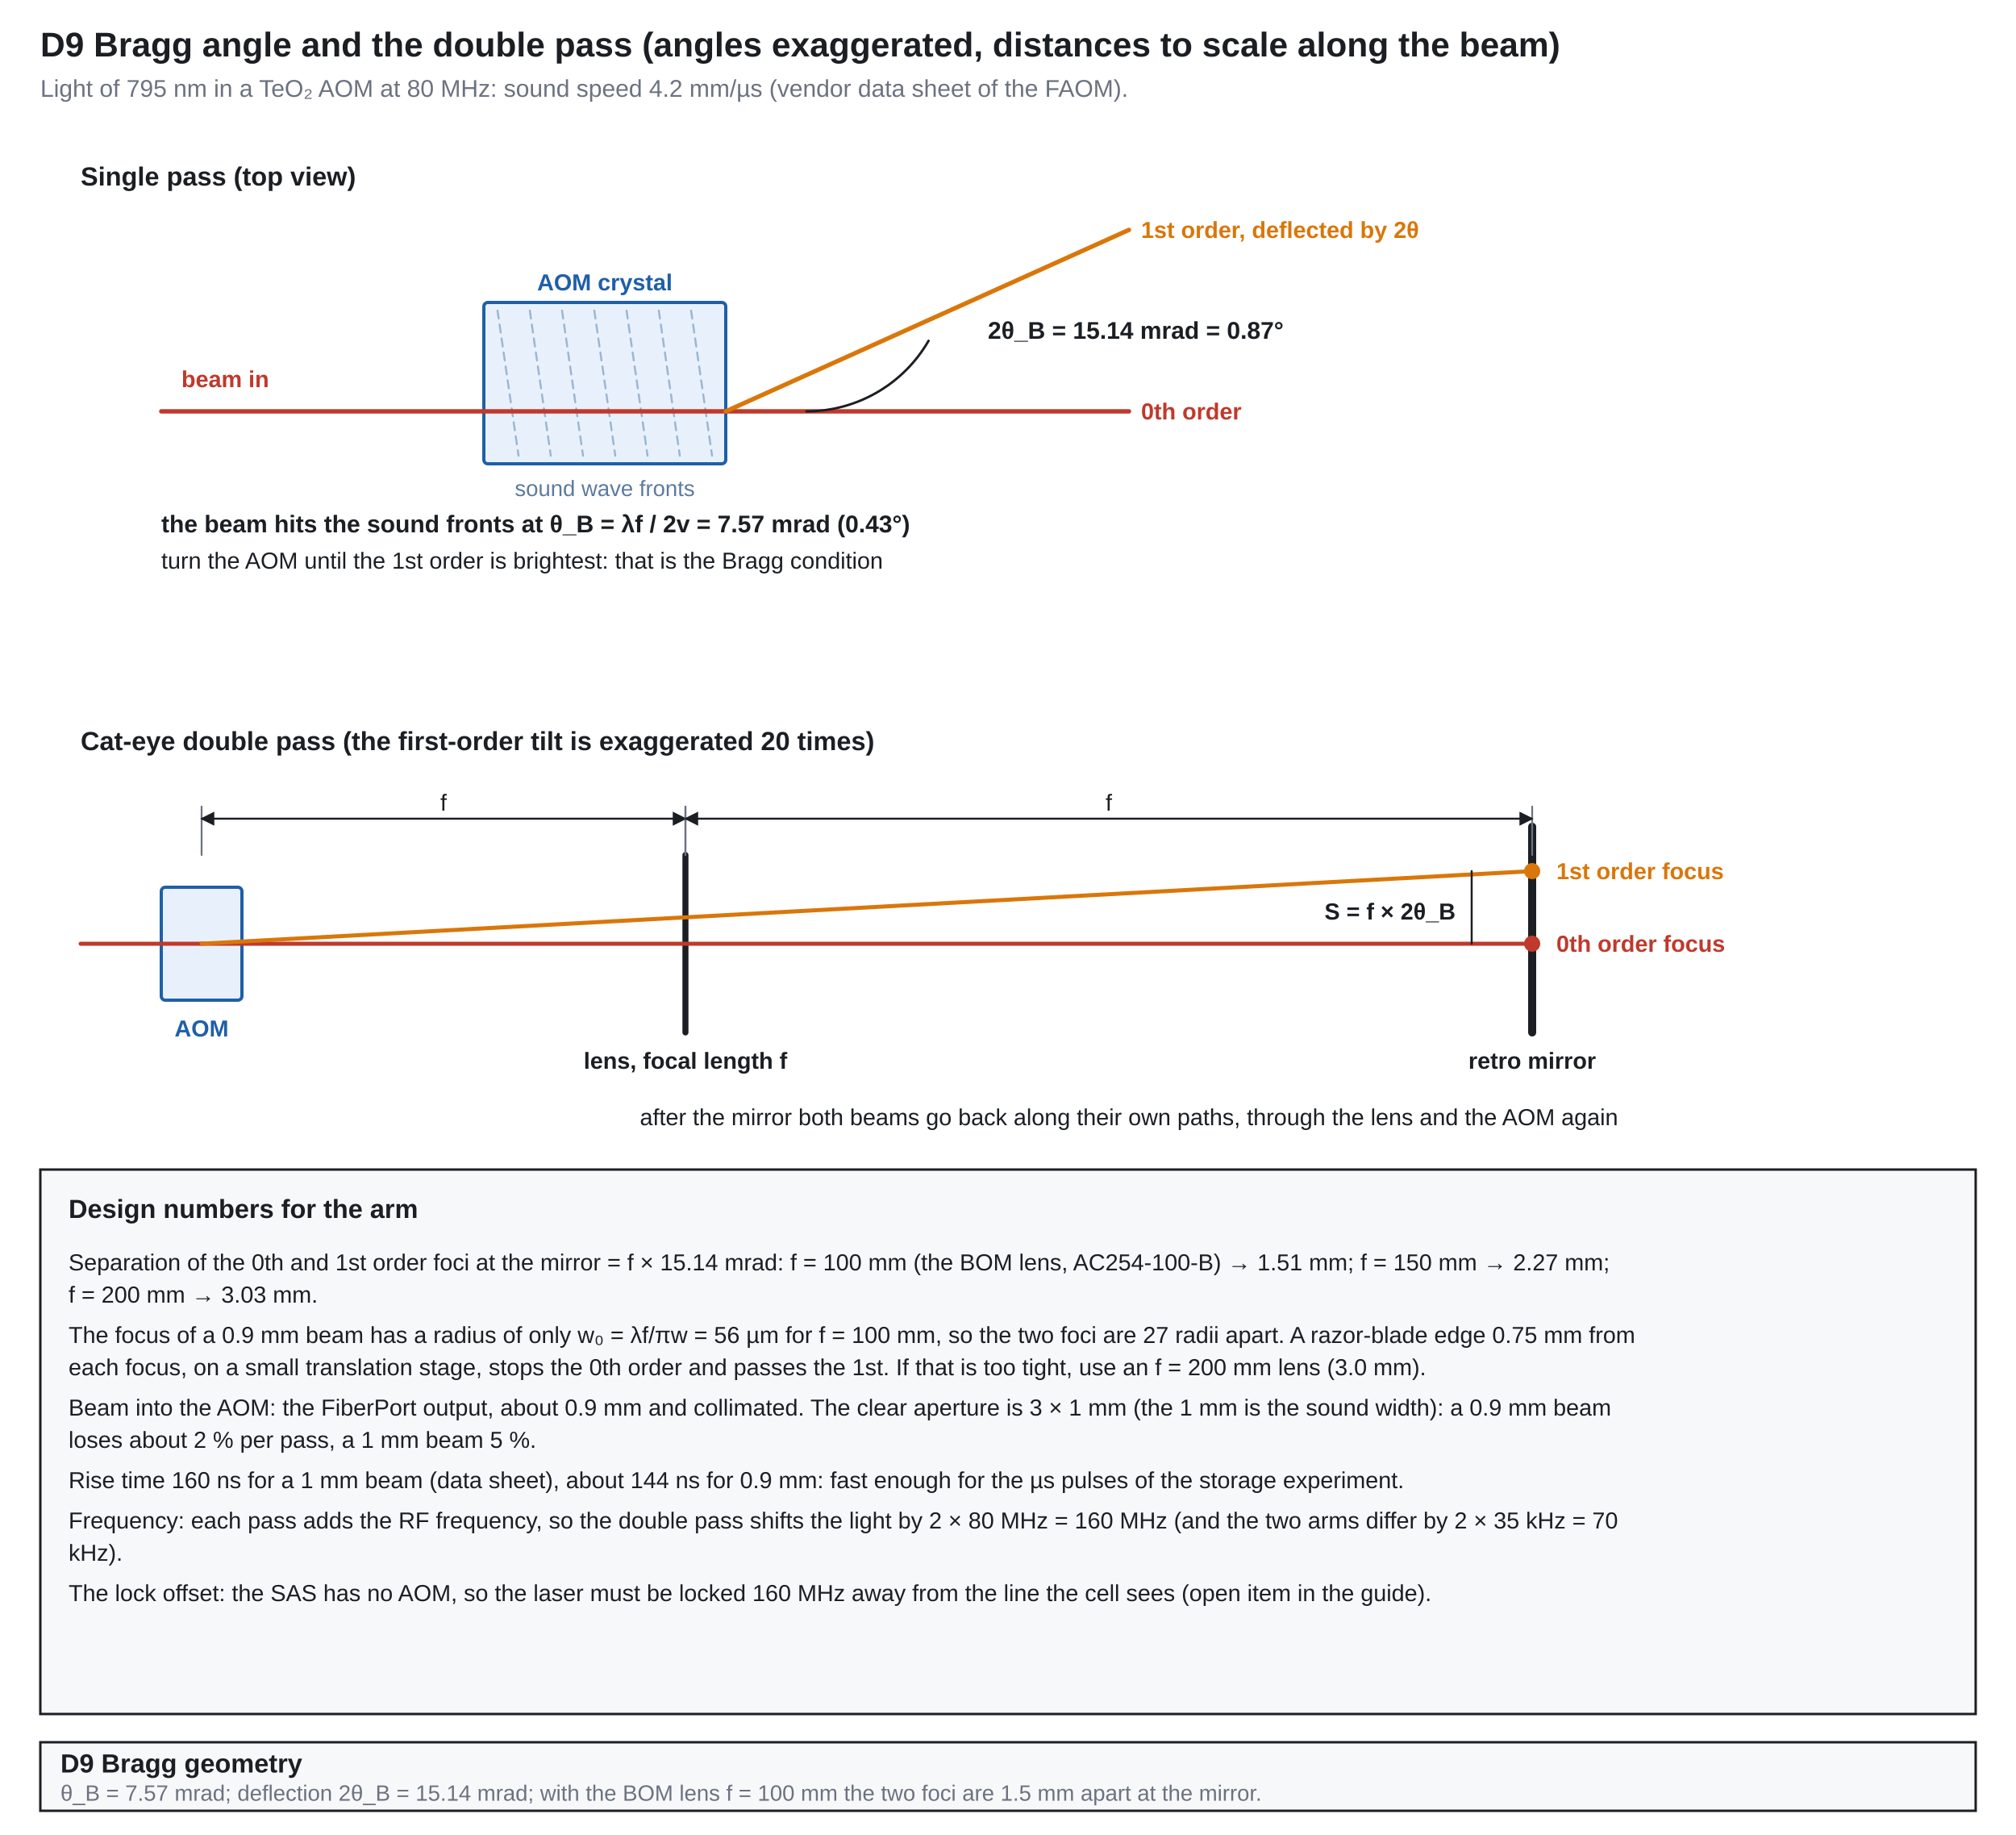
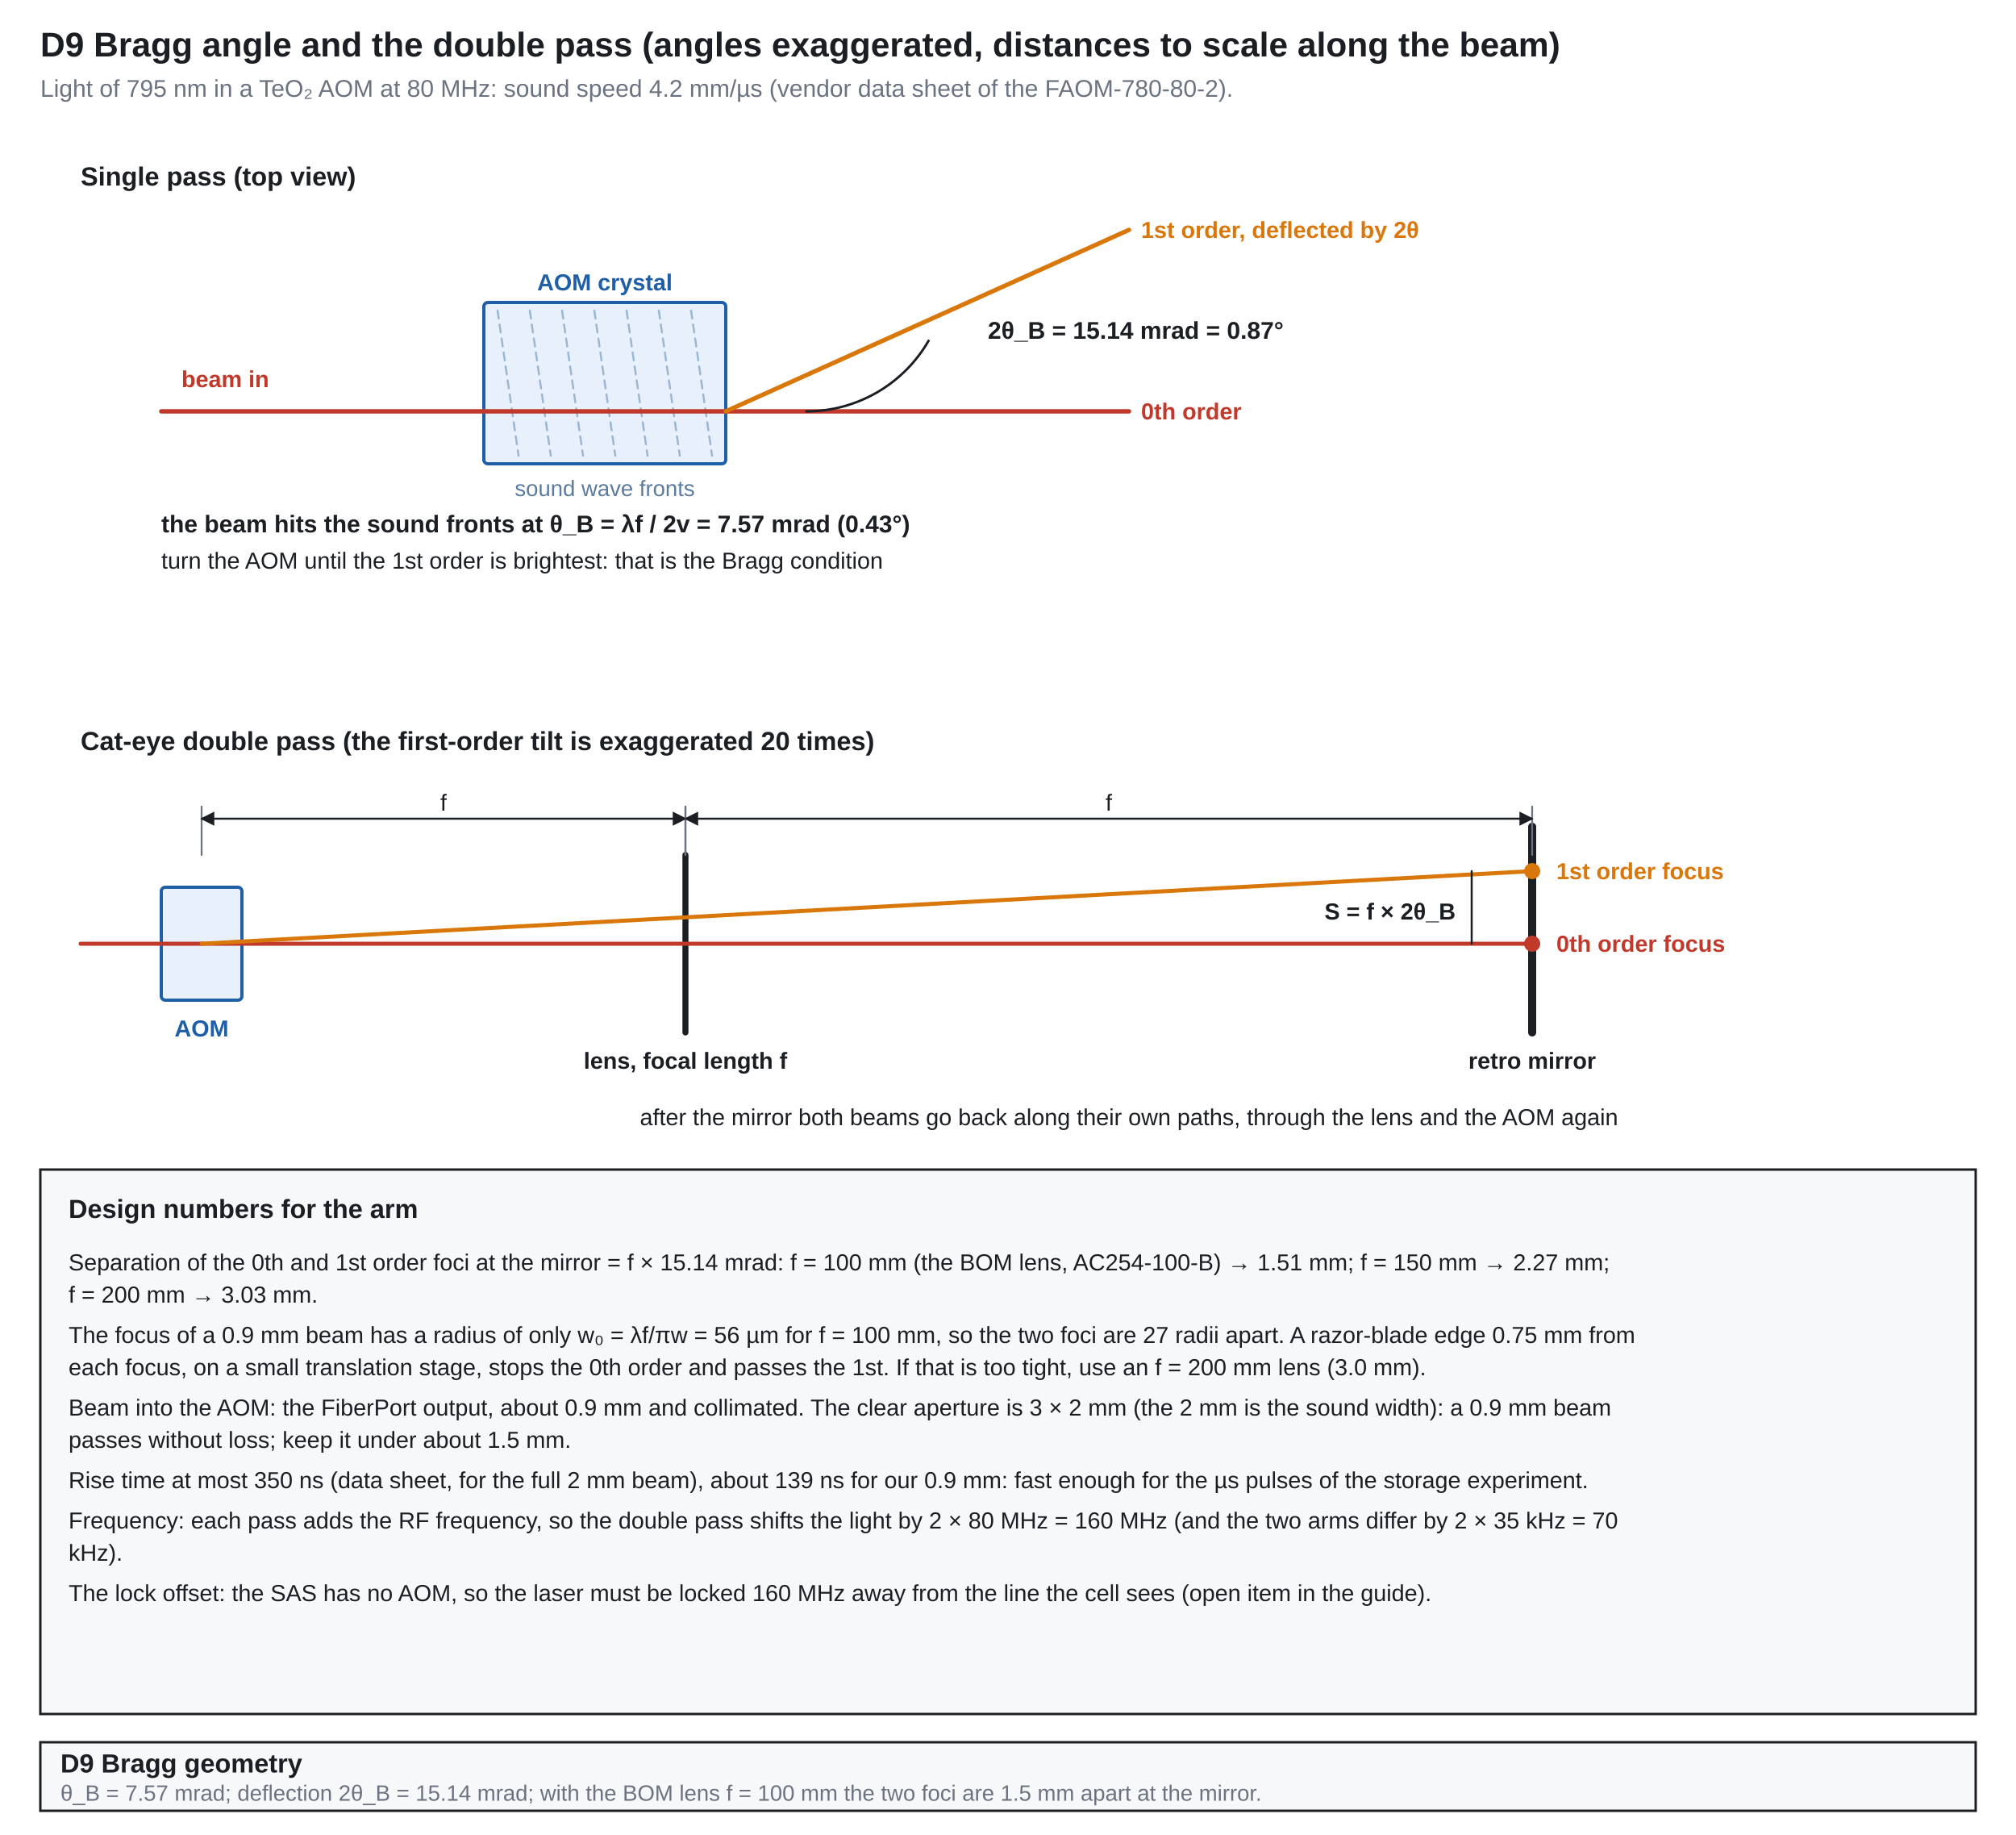
<svg xmlns="http://www.w3.org/2000/svg" viewBox="0 0 1000 910" role="img" aria-labelledby="t d" font-family="Segoe UI, Arial, Helvetica, sans-serif">
  <defs>
    <pattern id="hatch" width="6" height="6" patternUnits="userSpaceOnUse" patternTransform="rotate(45)">
      <line x1="0" y1="0" x2="0" y2="6" stroke="#555" stroke-width="1" />
    </pattern>
    <pattern id="hatchf" width="4" height="4" patternUnits="userSpaceOnUse" patternTransform="rotate(-45)">
      <line x1="0" y1="0" x2="0" y2="4" stroke="#888" stroke-width="0.8" />
    </pattern>
    <pattern id="dots" width="5" height="5" patternUnits="userSpaceOnUse">
      <circle cx="2" cy="2" r="0.8" fill="#999" />
    </pattern>
    <marker id="arr" viewBox="0 0 10 10" refX="9" refY="5" markerWidth="7" markerHeight="7" orient="auto-start-reverse">
      <path d="M0 0 L10 5 L0 10 z" fill="#1b1f24" />
    </marker>
    <marker id="arrg" viewBox="0 0 10 10" refX="9" refY="5" markerWidth="7" markerHeight="7" orient="auto-start-reverse">
      <path d="M0 0 L10 5 L0 10 z" fill="#6b7280" />
    </marker>
  </defs>
  <rect width="1000" height="910" fill="#ffffff" />
  <text x="20.00" y="28.00" font-size="17" text-anchor="start" fill="#1b1f24" font-weight="700">D9  Bragg angle and the double pass (angles exaggerated, distances to scale along the beam)</text>
-   <text x="20.00" y="48.00" font-size="12" text-anchor="start" fill="#6b7280">Light of 795 nm in a TeO₂ AOM at 80 MHz: sound speed 4.2 mm/µs (vendor data sheet of the FAOM).</text>
+   <text x="20.00" y="48.00" font-size="12" text-anchor="start" fill="#6b7280">Light of 795 nm in a TeO₂ AOM at 80 MHz: sound speed 4.2 mm/µs (vendor data sheet of the FAOM-780-80-2).</text>
  <text x="40.00" y="92.00" font-size="13" text-anchor="start" fill="#1b1f24" font-weight="700">Single pass (top view)</text>
  <rect x="240.00" y="150.00" width="120.00" height="80.00" rx="2" fill="#e8f1fb" stroke="#1f5fa8" stroke-width="1.6" />
  <text x="300.00" y="144.00" font-size="11.5" text-anchor="middle" fill="#1f5fa8" font-weight="700">AOM crystal</text>
  <line x1="246.79" y1="154.00" x2="257.21" y2="226.00" stroke="#9bb6d3" stroke-width="1.0" stroke-dasharray="4 3" stroke-linecap="round" />
  <line x1="262.79" y1="154.00" x2="273.21" y2="226.00" stroke="#9bb6d3" stroke-width="1.0" stroke-dasharray="4 3" stroke-linecap="round" />
  <line x1="278.79" y1="154.00" x2="289.21" y2="226.00" stroke="#9bb6d3" stroke-width="1.0" stroke-dasharray="4 3" stroke-linecap="round" />
  <line x1="294.79" y1="154.00" x2="305.21" y2="226.00" stroke="#9bb6d3" stroke-width="1.0" stroke-dasharray="4 3" stroke-linecap="round" />
  <line x1="310.79" y1="154.00" x2="321.21" y2="226.00" stroke="#9bb6d3" stroke-width="1.0" stroke-dasharray="4 3" stroke-linecap="round" />
  <line x1="326.79" y1="154.00" x2="337.21" y2="226.00" stroke="#9bb6d3" stroke-width="1.0" stroke-dasharray="4 3" stroke-linecap="round" />
  <line x1="342.79" y1="154.00" x2="353.21" y2="226.00" stroke="#9bb6d3" stroke-width="1.0" stroke-dasharray="4 3" stroke-linecap="round" />
  <text x="300.00" y="246.00" font-size="11" text-anchor="middle" fill="#5b7ba0">sound wave fronts</text>
  <line x1="80.00" y1="204.00" x2="240.00" y2="204.00" stroke="#c0392b" stroke-width="2.2" stroke-linecap="round" />
  <line x1="240.00" y1="204.00" x2="360.00" y2="204.00" stroke="#c0392b" stroke-width="2.2" stroke-linecap="round" />
  <line x1="360.00" y1="204.00" x2="560.00" y2="204.00" stroke="#c0392b" stroke-width="2.2" stroke-linecap="round" />
  <line x1="360.00" y1="204.00" x2="560.00" y2="114.00" stroke="#d9770a" stroke-width="2.2" stroke-linecap="round" />
  <text x="566.00" y="208.00" font-size="11.5" text-anchor="start" fill="#c0392b" font-weight="700">0th order</text>
  <text x="566.00" y="118.00" font-size="11.5" text-anchor="start" fill="#d9770a" font-weight="700">1st order, deflected by 2θ</text>
  <text x="90.00" y="192.00" font-size="11.5" text-anchor="start" fill="#c0392b" font-weight="700">beam in</text>
  <path d="M 400.0 204.0 A 70 70 0 0 0 460.6 169.0" fill="none" stroke="#1b1f24" stroke-width="1.2" stroke-linejoin="round" stroke-linecap="round" />
  <text x="490.00" y="168.00" font-size="12" text-anchor="start" fill="#1b1f24" font-weight="700">2θ_B = 15.14 mrad = 0.87°</text>
  <text x="80.00" y="264.00" font-size="12" text-anchor="start" fill="#1b1f24" font-weight="700">the beam hits the sound fronts at θ_B = λf / 2v = 7.57 mrad (0.43°)</text>
  <text x="80.00" y="282.00" font-size="11.5" text-anchor="start" fill="#1b1f24">turn the AOM until the 1st order is brightest: that is the Bragg condition</text>
  <text x="40.00" y="372.00" font-size="13" text-anchor="start" fill="#1b1f24" font-weight="700">Cat-eye double pass (the first-order tilt is exaggerated 20 times)</text>
  <rect x="80.00" y="440.00" width="40.00" height="56.00" rx="2" fill="#e8f1fb" stroke="#1f5fa8" stroke-width="1.6" />
  <text x="100.00" y="514.00" font-size="11.5" text-anchor="middle" fill="#1f5fa8" font-weight="700">AOM</text>
  <line x1="340.00" y1="424.00" x2="340.00" y2="512.00" stroke="#1b1f24" stroke-width="3.0" stroke-linecap="round" />
  <text x="340.00" y="530.00" font-size="11.5" text-anchor="middle" fill="#1b1f24" font-weight="700">lens, focal length f</text>
  <line x1="760.00" y1="410.00" x2="760.00" y2="512.00" stroke="#1b1f24" stroke-width="4.0" stroke-linecap="round" />
  <text x="760.00" y="530.00" font-size="11.5" text-anchor="middle" fill="#1b1f24" font-weight="700">retro mirror</text>
  <line x1="40.00" y1="468.00" x2="100.00" y2="468.00" stroke="#c0392b" stroke-width="2.0" stroke-linecap="round" />
  <line x1="100.00" y1="468.00" x2="760.00" y2="468.00" stroke="#c0392b" stroke-width="2.0" stroke-linecap="round" />
  <line x1="100.00" y1="468.00" x2="760.00" y2="432.00" stroke="#d9770a" stroke-width="2.0" stroke-linecap="round" />
  <circle cx="760.00" cy="468.00" r="4" fill="#c0392b" />
  <circle cx="760.00" cy="432.00" r="4" fill="#d9770a" />
  <text x="772.00" y="472.00" font-size="11.5" text-anchor="start" fill="#c0392b" font-weight="700">0th order focus</text>
  <text x="772.00" y="436.00" font-size="11.5" text-anchor="start" fill="#d9770a" font-weight="700">1st order focus</text>
  <line x1="730.00" y1="432.00" x2="730.00" y2="468.00" stroke="#1b1f24" stroke-width="1.0" stroke-linecap="round" />
  <text x="722.00" y="456.00" font-size="11.5" text-anchor="end" fill="#1b1f24" font-weight="700">S = f × 2θ_B</text>
  <line x1="100.00" y1="424.00" x2="100.00" y2="400.00" stroke="#6b7280" stroke-width="0.9" stroke-linecap="round" />
  <line x1="340.00" y1="424.00" x2="340.00" y2="400.00" stroke="#6b7280" stroke-width="0.9" stroke-linecap="round" />
  <line x1="100.00" y1="406.00" x2="340.00" y2="406.00" stroke="#1b1f24" stroke-width="1" marker-start="url(#arr)" marker-end="url(#arr)" />
  <text x="220.00" y="402.00" font-size="11.5" text-anchor="middle" fill="#1b1f24">f</text>
  <line x1="340.00" y1="424.00" x2="340.00" y2="400.00" stroke="#6b7280" stroke-width="0.9" stroke-linecap="round" />
  <line x1="760.00" y1="424.00" x2="760.00" y2="400.00" stroke="#6b7280" stroke-width="0.9" stroke-linecap="round" />
  <line x1="340.00" y1="406.00" x2="760.00" y2="406.00" stroke="#1b1f24" stroke-width="1" marker-start="url(#arr)" marker-end="url(#arr)" />
  <text x="550.00" y="402.00" font-size="11.5" text-anchor="middle" fill="#1b1f24">f</text>
  <text x="560.00" y="558.00" font-size="11.5" text-anchor="middle" fill="#1b1f24">after the mirror both beams go back along their own paths, through the lens and the AOM again</text>
  <rect x="20.00" y="580.00" width="960.00" height="270.00" rx="0" fill="#f7f8fa" stroke="#1b1f24" stroke-width="1.2" />
  <text x="34.00" y="604.00" font-size="13" text-anchor="start" fill="#1b1f24" font-weight="700">Design numbers for the arm</text>
  <text x="34.00" y="630.00" font-size="11.5" text-anchor="start" fill="#1b1f24">Separation of the 0th and 1st order foci at the mirror = f × 15.14 mrad:   f = 100 mm (the BOM lens, AC254-100-B) → 1.51 mm;   f = 150 mm → 2.27 mm;</text>
  <text x="34.00" y="646.00" font-size="11.5" text-anchor="start" fill="#1b1f24">f = 200 mm → 3.03 mm.</text>
  <text x="34.00" y="666.00" font-size="11.5" text-anchor="start" fill="#1b1f24">The focus of a 0.9 mm beam has a radius of only w₀ = λf/πw = 56 µm for f = 100 mm, so the two foci are 27 radii apart. A razor-blade edge 0.75 mm from</text>
  <text x="34.00" y="682.00" font-size="11.5" text-anchor="start" fill="#1b1f24">each focus, on a small translation stage, stops the 0th order and passes the 1st. If that is too tight, use an f = 200 mm lens (3.0 mm).</text>
-   <text x="34.00" y="702.00" font-size="11.5" text-anchor="start" fill="#1b1f24">Beam into the AOM: the FiberPort output, about 0.9 mm and collimated. The clear aperture is 3 × 1 mm (the 1 mm is the sound width): a 0.9 mm beam</text>
-   <text x="34.00" y="718.00" font-size="11.5" text-anchor="start" fill="#1b1f24">loses about 2 % per pass, a 1 mm beam 5 %.</text>
-   <text x="34.00" y="738.00" font-size="11.5" text-anchor="start" fill="#1b1f24">Rise time 160 ns for a 1 mm beam (data sheet), about 144 ns for 0.9 mm: fast enough for the µs pulses of the storage experiment.</text>
+   <text x="34.00" y="702.00" font-size="11.5" text-anchor="start" fill="#1b1f24">Beam into the AOM: the FiberPort output, about 0.9 mm and collimated. The clear aperture is 3 × 2 mm (the 2 mm is the sound width): a 0.9 mm beam</text>
+   <text x="34.00" y="718.00" font-size="11.5" text-anchor="start" fill="#1b1f24">passes without loss; keep it under about 1.5 mm.</text>
+   <text x="34.00" y="738.00" font-size="11.5" text-anchor="start" fill="#1b1f24">Rise time at most 350 ns (data sheet, for the full 2 mm beam), about 139 ns for our 0.9 mm: fast enough for the µs pulses of the storage experiment.</text>
  <text x="34.00" y="758.00" font-size="11.5" text-anchor="start" fill="#1b1f24">Frequency: each pass adds the RF frequency, so the double pass shifts the light by 2 × 80 MHz = 160 MHz (and the two arms differ by 2 × 35 kHz = 70</text>
  <text x="34.00" y="774.00" font-size="11.5" text-anchor="start" fill="#1b1f24">kHz).</text>
  <text x="34.00" y="794.00" font-size="11.5" text-anchor="start" fill="#1b1f24">The lock offset: the SAS has no AOM, so the laser must be locked 160 MHz away from the line the cell sees (open item in the guide).</text>
  <rect x="20.00" y="864.00" width="960.00" height="34.00" rx="0" fill="#f7f8fa" stroke="#1b1f24" stroke-width="1.2" />
  <text x="30.00" y="879.00" font-size="13" text-anchor="start" fill="#1b1f24" font-weight="700">D9  Bragg geometry</text>
  <text x="30.00" y="893.00" font-size="11" text-anchor="start" fill="#6b7280">θ_B = 7.57 mrad; deflection 2θ_B = 15.14 mrad; with the BOM lens f = 100 mm the two foci are 1.5 mm apart at the mirror.</text>
</svg>
